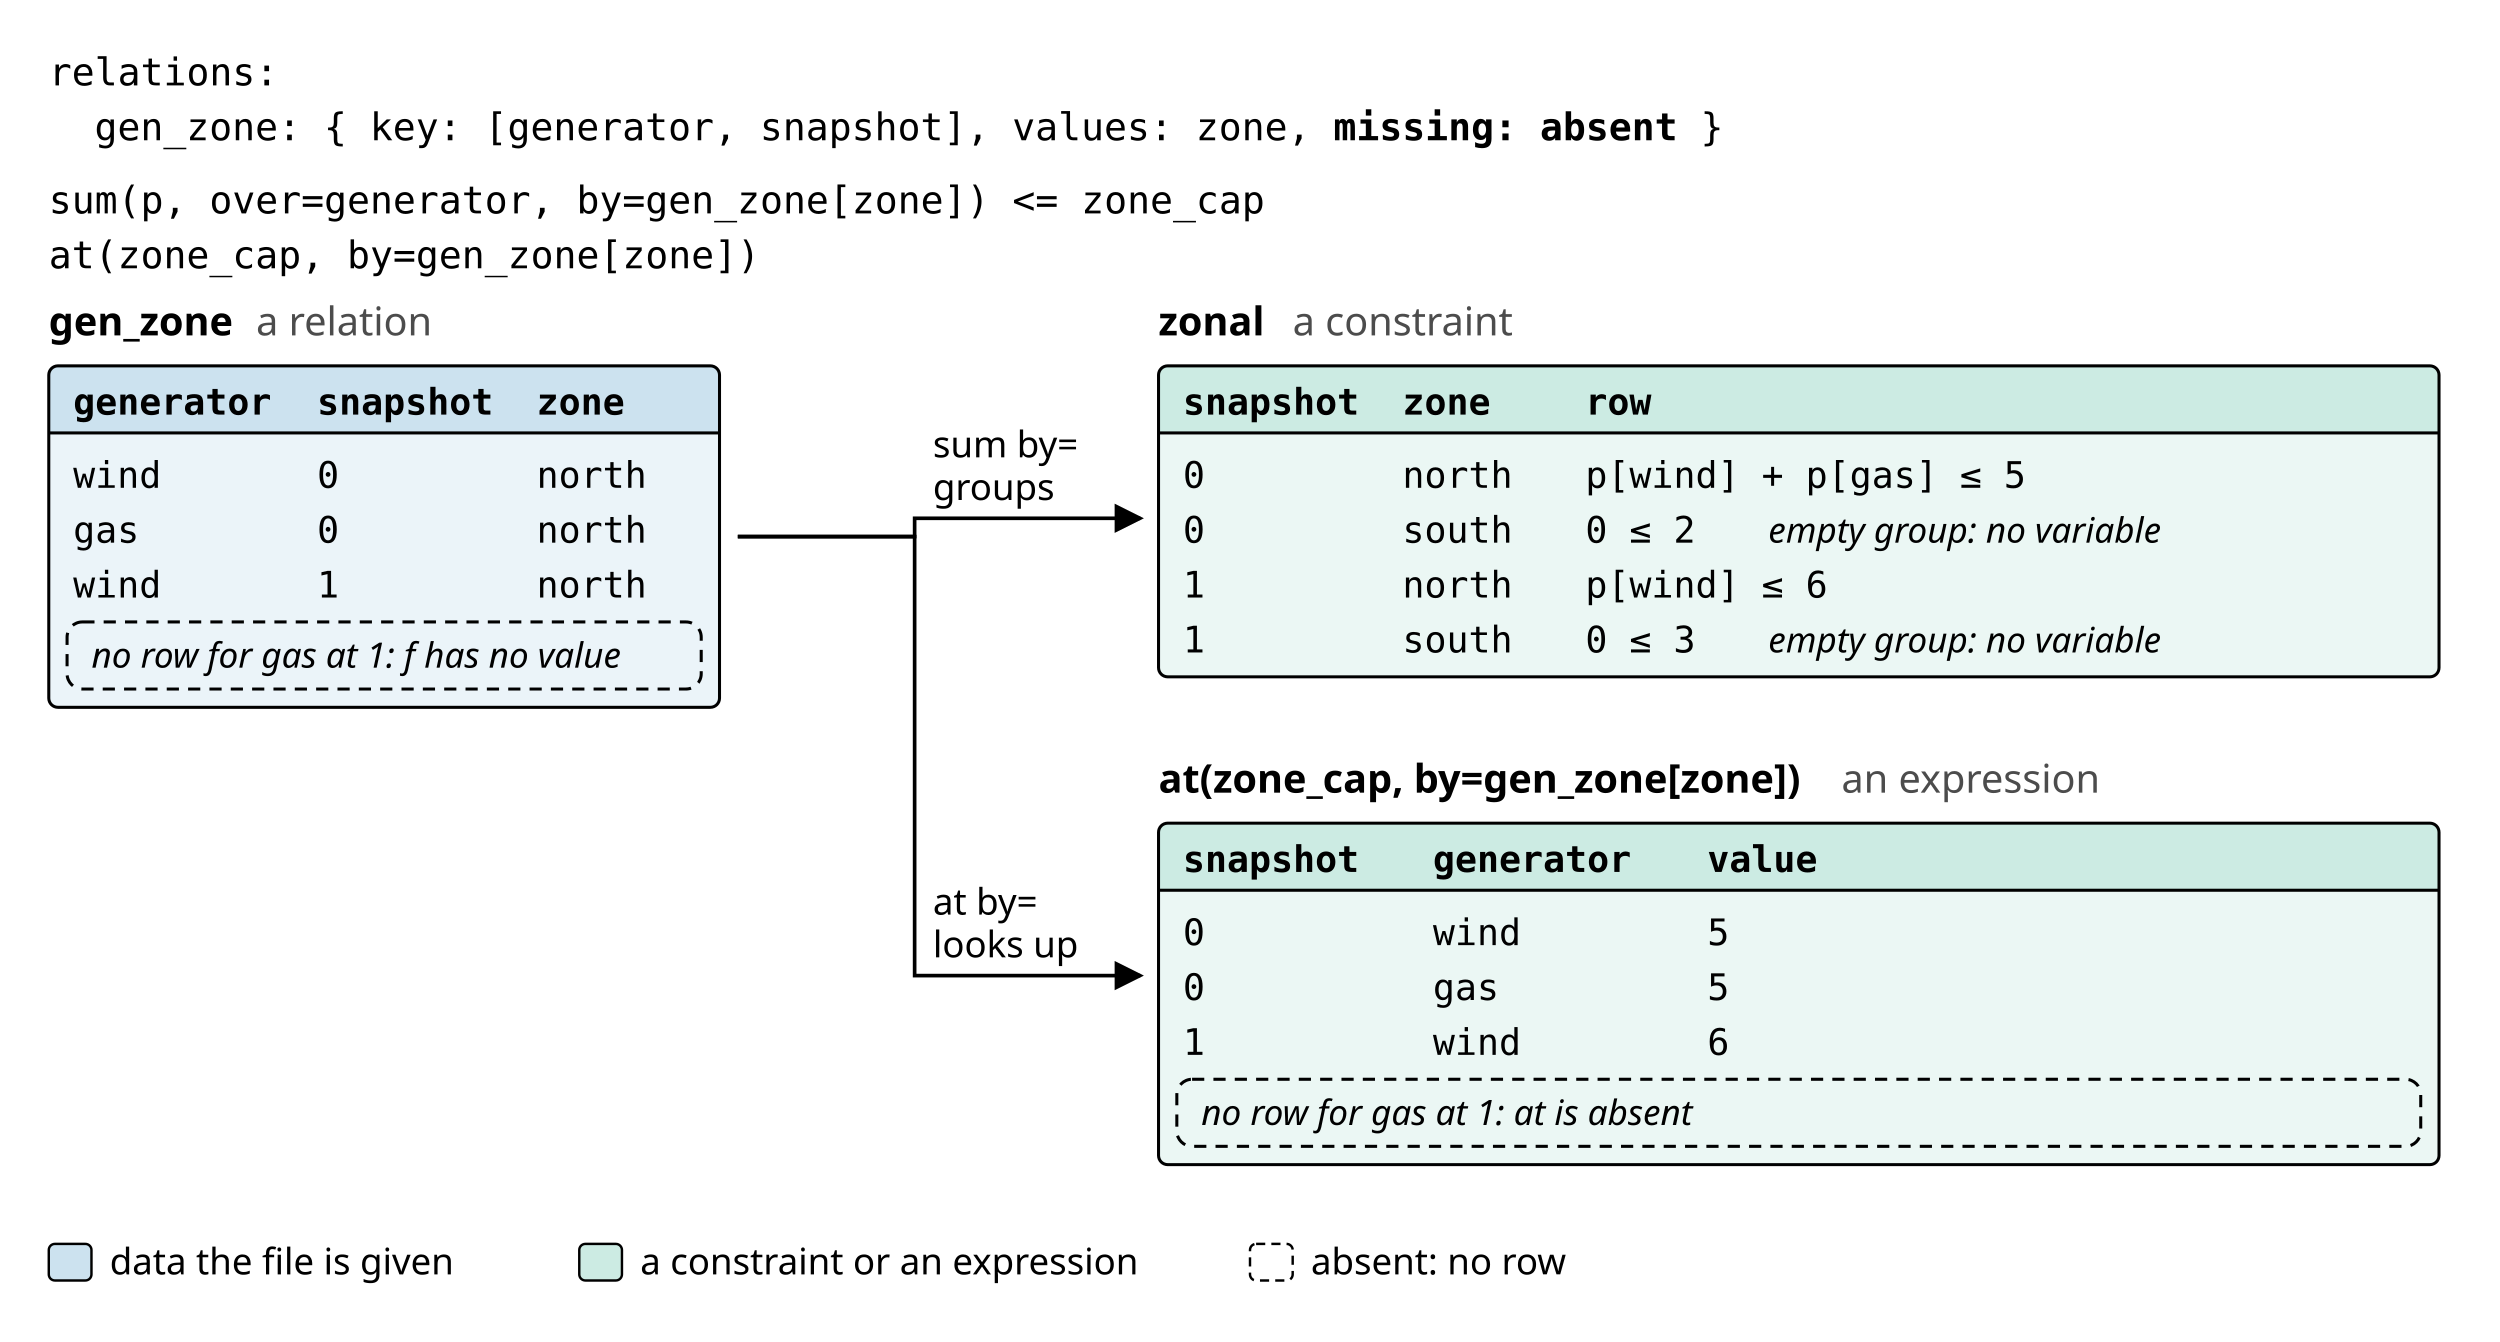
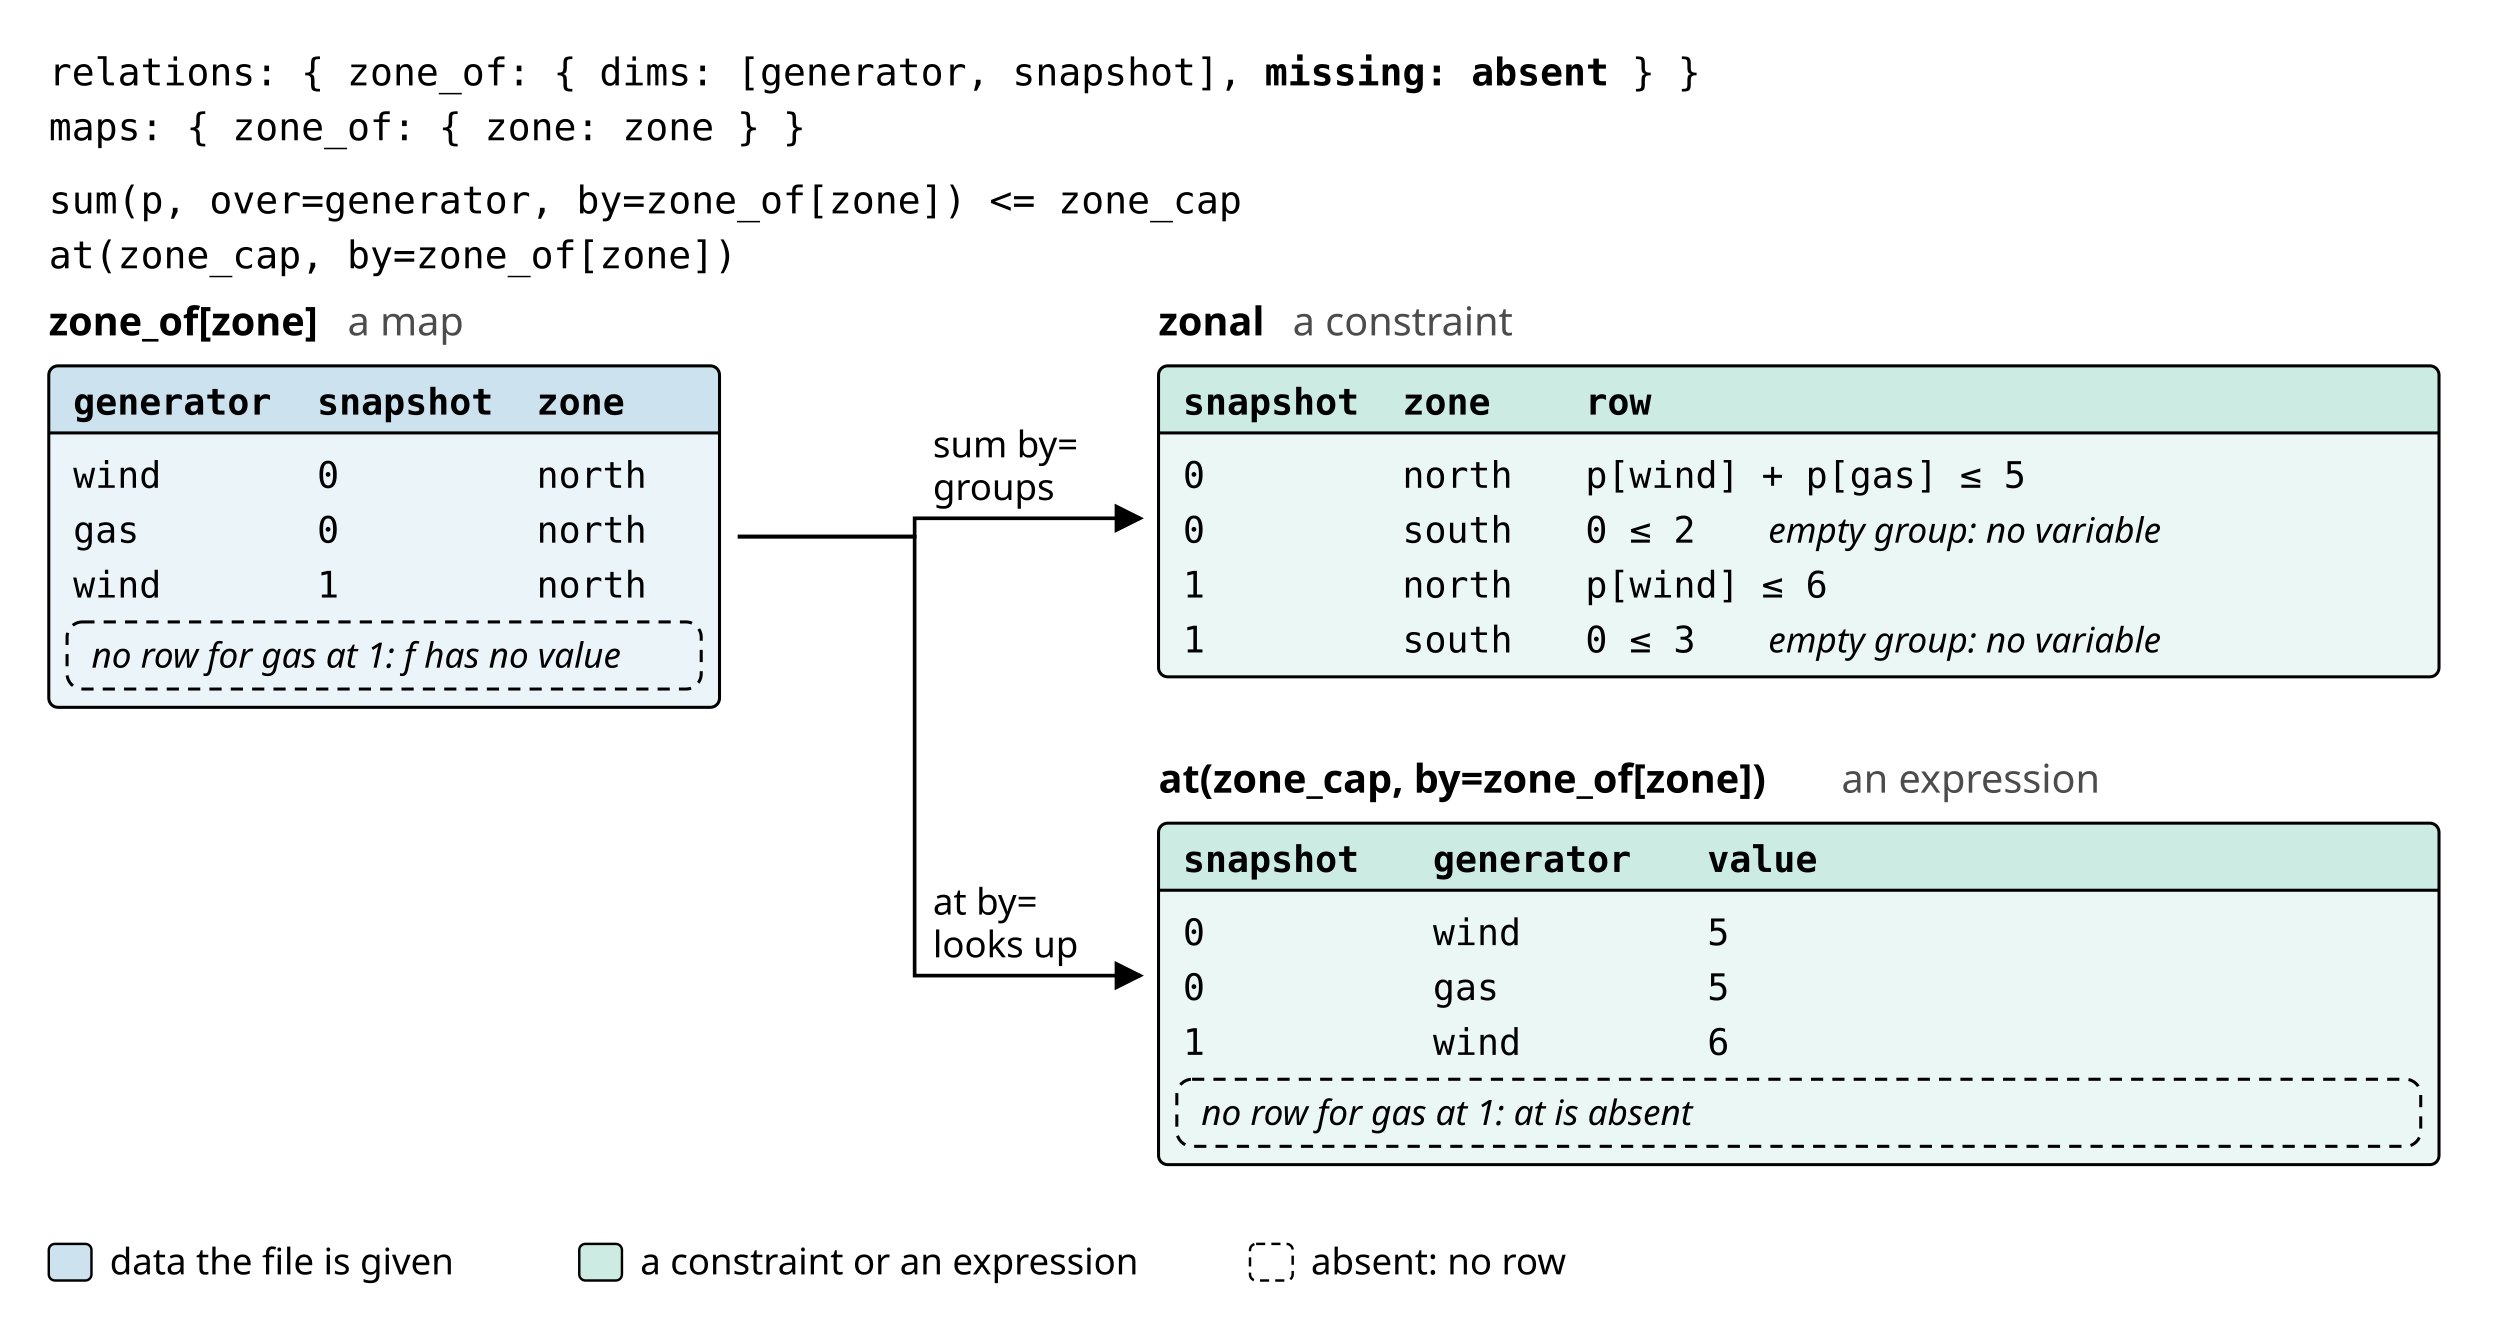
<svg xmlns="http://www.w3.org/2000/svg" viewBox="0 0 820 440" width="820" height="440" style="max-width: 100%; height: auto" role="img" aria-labelledby="lme-t lme-d" font-family="ui-sans-serif, system-ui, sans-serif" font-size="13">
  <defs>
    <marker id="lme-arrow" viewBox="0 0 8 8" refX="7" refY="4" markerWidth="8" markerHeight="8" orient="auto">
      <path d="M0,0 L8,4 L0,8 z" fill="currentColor" />
    </marker>
  </defs>
  <g stroke="none">
    <path d="M16,142 H236 V229 A3,3 0 0 1 233,232 H19 A3,3 0 0 1 16,229 Z" fill="#0072B2" fill-opacity="0.08" />
    <path d="M16,142 V123 A3,3 0 0 1 19,120 H233 A3,3 0 0 1 236,123 V142 Z" fill="#0072B2" fill-opacity="0.2" />
    <path d="M380,142 H800 V219 A3,3 0 0 1 797,222 H383 A3,3 0 0 1 380,219 Z" fill="#009E73" fill-opacity="0.08" />
    <path d="M380,142 V123 A3,3 0 0 1 383,120 H797 A3,3 0 0 1 800,123 V142 Z" fill="#009E73" fill-opacity="0.2" />
    <path d="M380,292 H800 V379 A3,3 0 0 1 797,382 H383 A3,3 0 0 1 380,379 Z" fill="#009E73" fill-opacity="0.08" />
    <path d="M380,292 V273 A3,3 0 0 1 383,270 H797 A3,3 0 0 1 800,273 V292 Z" fill="#009E73" fill-opacity="0.2" />
  </g>
  <g fill="currentColor">
    <g font-family="ui-monospace, SFMono-Regular, Menlo, monospace" font-size="12.5">
-       <text x="16" y="28">relations:</text>
-       <text x="31" y="46">gen_zone: { key: [generator, snapshot], values: zone, <tspan font-weight="bold">missing: absent</tspan> }</text>
-       <text x="16" y="70">sum(p, over=generator, by=gen_zone[zone]) &lt;= zone_cap</text>
-       <text x="16" y="88">at(zone_cap, by=gen_zone[zone])</text>
+       <text x="16" y="28">relations: { zone_of: { dims: [generator, snapshot], <tspan font-weight="bold">missing: absent</tspan> } }</text>
+       <text x="16" y="46">maps: { zone_of: { zone: zone } }</text>
+       <text x="16" y="70">sum(p, over=generator, by=zone_of[zone]) &lt;= zone_cap</text>
+       <text x="16" y="88">at(zone_cap, by=zone_of[zone])</text>
    </g>
-     <text x="16" y="110" font-weight="bold">gen_zone</text>
-     <text x="84" y="110" fill-opacity="0.7">a relation</text>
+     <text x="16" y="110" font-weight="bold">zone_of[zone]</text>
+     <text x="114" y="110" fill-opacity="0.7">a map</text>
    <text x="380" y="110" font-weight="bold">zonal</text>
    <text x="424" y="110" fill-opacity="0.7">a constraint</text>
-     <text x="380" y="260" font-weight="bold">at(zone_cap, by=gen_zone[zone])</text>
+     <text x="380" y="260" font-weight="bold">at(zone_cap, by=zone_of[zone])</text>
    <text x="604" y="260" fill-opacity="0.7">an expression</text>
    <g font-family="ui-monospace, SFMono-Regular, Menlo, monospace" font-size="12">
      <text x="24" y="136" font-weight="bold">generator</text>
      <text x="104" y="136" font-weight="bold">snapshot</text>
      <text x="176" y="136" font-weight="bold">zone</text>
      <text x="24" y="160">wind</text>
      <text x="104" y="160">0</text>
      <text x="176" y="160">north</text>
      <text x="24" y="178">gas</text>
      <text x="104" y="178">0</text>
      <text x="176" y="178">north</text>
      <text x="24" y="196">wind</text>
      <text x="104" y="196">1</text>
      <text x="176" y="196">north</text>
      <text x="388" y="136" font-weight="bold">snapshot</text>
      <text x="460" y="136" font-weight="bold">zone</text>
      <text x="520" y="136" font-weight="bold">row</text>
      <text x="388" y="160">0</text>
      <text x="460" y="160">north</text>
      <text x="520" y="160">p[wind] + p[gas] ≤ 5</text>
      <text x="388" y="178">0</text>
      <text x="460" y="178">south</text>
      <text x="520" y="178">0 ≤ 2</text>
      <text x="388" y="196">1</text>
      <text x="460" y="196">north</text>
      <text x="520" y="196">p[wind] ≤ 6</text>
      <text x="388" y="214">1</text>
      <text x="460" y="214">south</text>
      <text x="520" y="214">0 ≤ 3</text>
      <text x="388" y="286" font-weight="bold">snapshot</text>
      <text x="470" y="286" font-weight="bold">generator</text>
      <text x="560" y="286" font-weight="bold">value</text>
      <text x="388" y="310">0</text>
      <text x="470" y="310">wind</text>
      <text x="560" y="310">5</text>
      <text x="388" y="328">0</text>
      <text x="470" y="328">gas</text>
      <text x="560" y="328">5</text>
      <text x="388" y="346">1</text>
      <text x="470" y="346">wind</text>
      <text x="560" y="346">6</text>
    </g>
    <g font-style="italic" font-size="11.5">
      <text x="580" y="178">empty group: no variable</text>
      <text x="580" y="214">empty group: no variable</text>
      <text x="30" y="219">no row for gas at 1: f has no value</text>
      <text x="394" y="369">no row for gas at 1: at is absent</text>
    </g>
  </g>
  <g fill="none" stroke="currentColor" stroke-width="1">
    <rect x="16" y="120" width="220" height="112" rx="3" />
    <line x1="16" y1="142" x2="236" y2="142" />
    <rect x="380" y="120" width="420" height="102" rx="3" />
    <line x1="380" y1="142" x2="800" y2="142" />
    <rect x="380" y="270" width="420" height="112" rx="3" />
    <line x1="380" y1="292" x2="800" y2="292" />
  </g>
  <g fill="none" stroke="currentColor" stroke-width="1" stroke-dasharray="4 3">
    <rect x="22" y="204" width="208" height="22" rx="5" />
    <rect x="386" y="354" width="408" height="22" rx="5" />
  </g>
  <g stroke="currentColor" fill="none" stroke-width="1.2" marker-end="url(#lme-arrow)">
    <path d="M242,176 H300 V170 H374" />
    <path d="M242,176 H300 V320 H374" />
  </g>
  <g fill="currentColor" font-size="12">
    <text x="306" y="150">sum by=</text>
    <text x="306" y="164">groups</text>
    <text x="306" y="300">at by=</text>
    <text x="306" y="314">looks up</text>
  </g>
  <g font-size="12">
    <rect x="16" y="408" width="14" height="12" rx="2" fill="#0072B2" fill-opacity="0.2" stroke="currentColor" stroke-width="0.8" />
    <text x="36" y="418" fill="currentColor">data the file is given</text>
    <rect x="190" y="408" width="14" height="12" rx="2" fill="#009E73" fill-opacity="0.2" stroke="currentColor" stroke-width="0.8" />
    <text x="210" y="418" fill="currentColor">a constraint or an expression</text>
    <rect x="410" y="408" width="14" height="12" rx="2" fill="none" stroke="currentColor" stroke-width="0.8" stroke-dasharray="3 2" />
    <text x="430" y="418" fill="currentColor">absent: no row</text>
  </g>
</svg>
